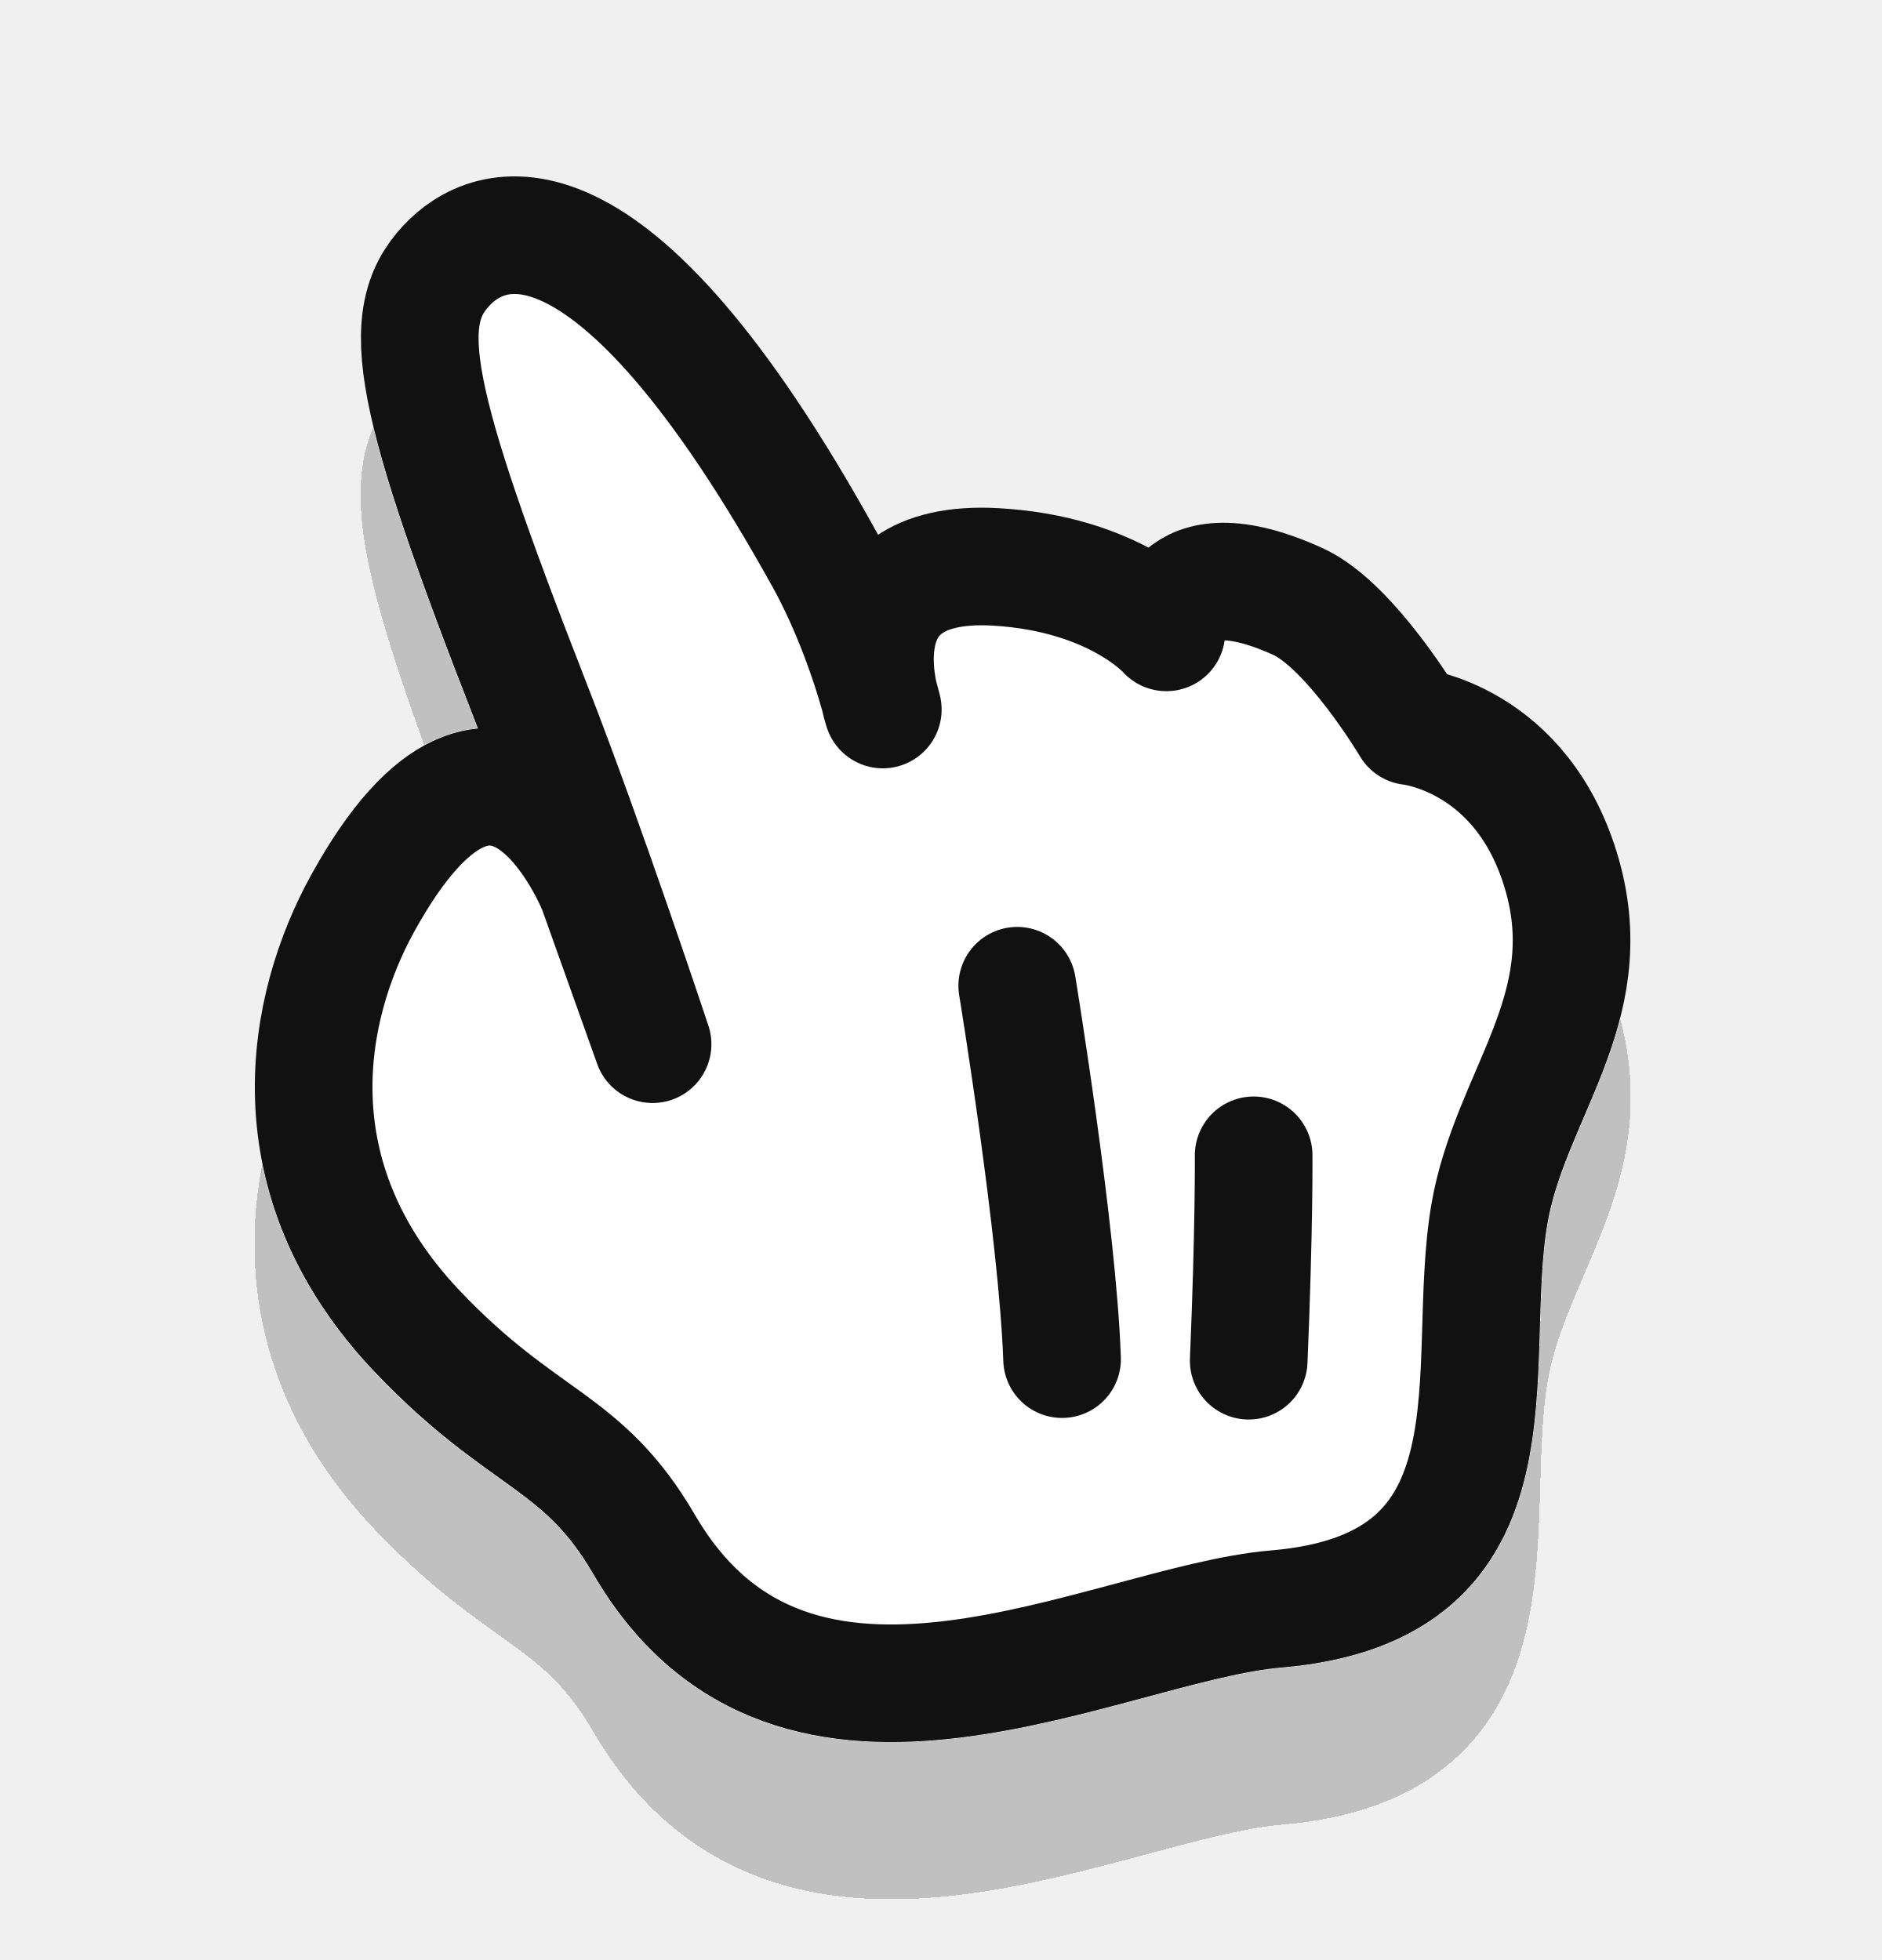
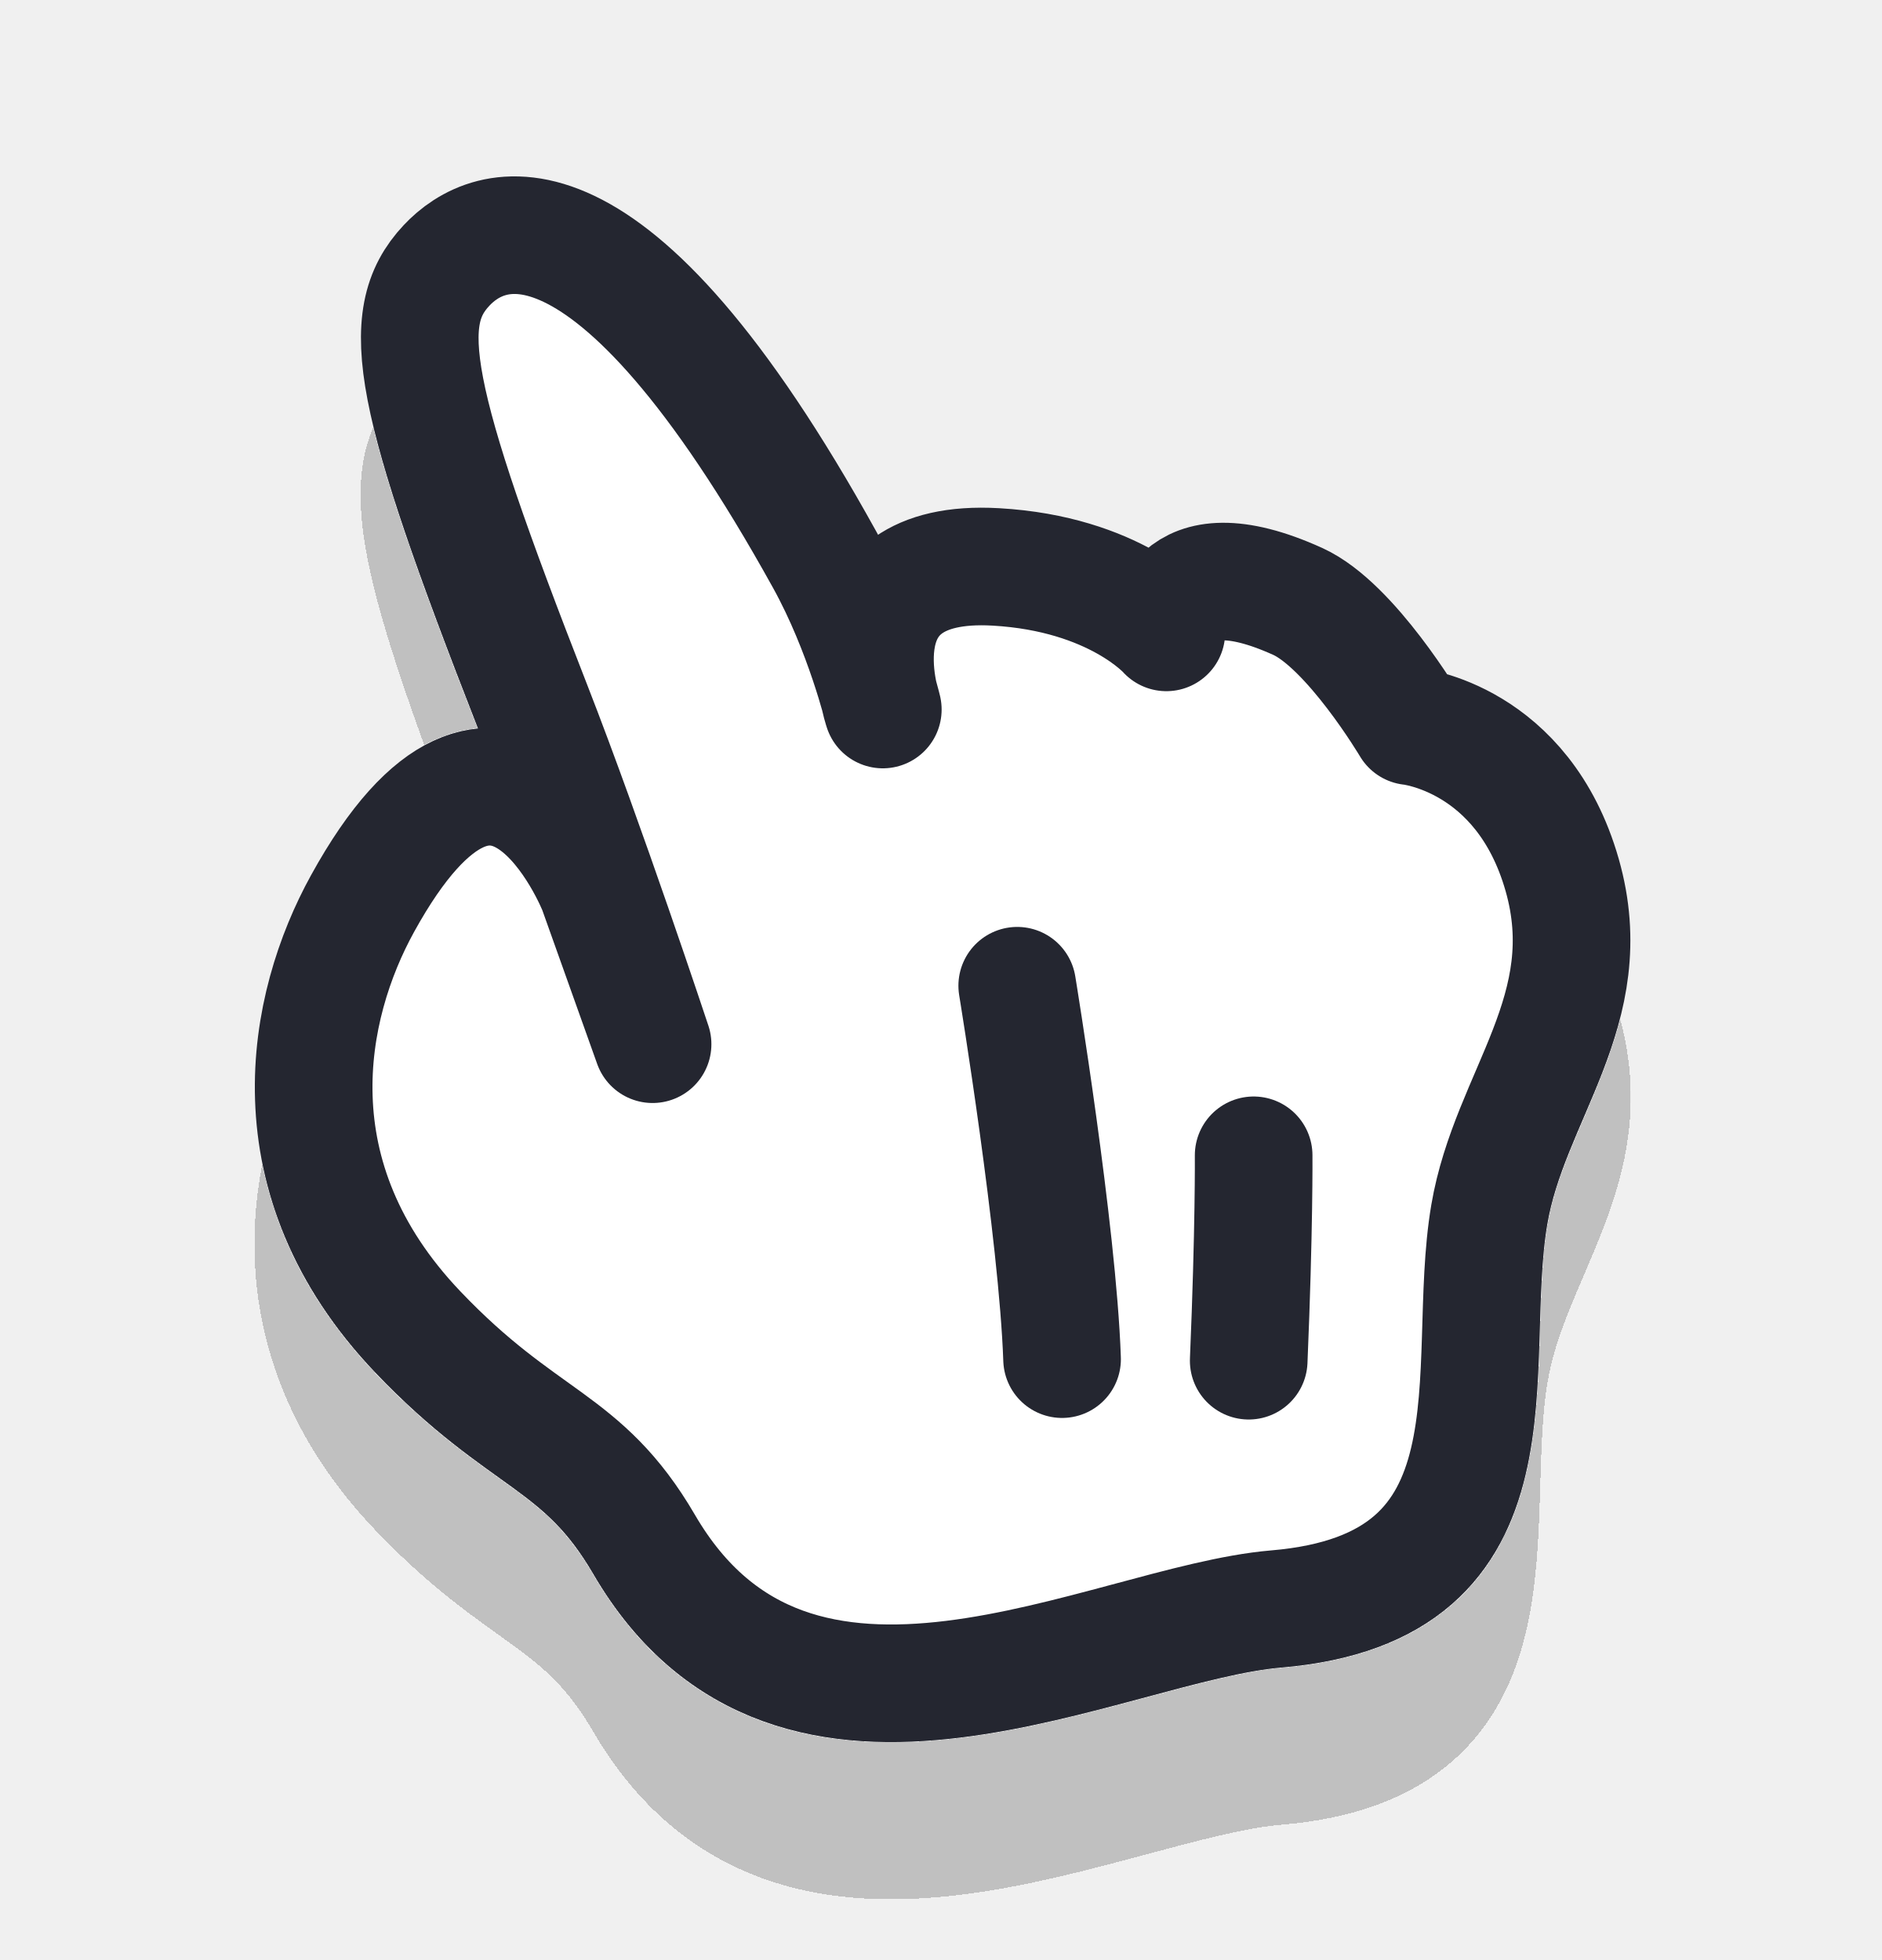
<svg xmlns="http://www.w3.org/2000/svg" width="24" height="25" viewBox="0 0 24 25" fill="none">
  <g filter="url(#filter0_d_540_1613)">
    <path fill-rule="evenodd" clip-rule="evenodd" d="M5.695 3.385C6.21 2.836 7.742 2.124 10.516 7.138C11.018 8.046 11.258 9.05 11.258 9.05C11.258 9.05 10.591 7.111 12.699 7.231C14.216 7.317 14.874 8.066 14.874 8.066C14.874 8.066 14.901 6.925 16.549 7.671C17.225 7.977 17.987 9.263 17.987 9.263C17.987 9.263 19.42 9.405 19.921 11.159C20.413 12.883 19.251 13.967 18.992 15.493C18.659 17.457 19.518 20.249 16.273 20.523C14.112 20.706 10.14 23.003 8.215 19.701C7.428 18.35 6.681 18.41 5.327 16.988C3.452 15.019 3.904 12.831 4.623 11.526C6.408 8.283 7.616 11.34 7.616 11.34L8.322 13.319C8.322 13.319 7.475 10.763 6.791 9.011C5.24 5.044 5.063 4.059 5.695 3.385Z" fill="white" />
-     <path fill-rule="evenodd" clip-rule="evenodd" d="M5.695 3.385C6.21 2.836 7.742 2.124 10.516 7.138C11.018 8.046 11.258 9.05 11.258 9.05C11.258 9.05 10.591 7.111 12.699 7.231C14.216 7.317 14.874 8.066 14.874 8.066C14.874 8.066 14.901 6.925 16.549 7.671C17.225 7.977 17.987 9.263 17.987 9.263C17.987 9.263 19.42 9.405 19.921 11.159C20.413 12.883 19.251 13.967 18.992 15.493C18.659 17.457 19.518 20.249 16.273 20.523C14.112 20.706 10.14 23.003 8.215 19.701C7.428 18.35 6.681 18.41 5.327 16.988C3.452 15.019 3.904 12.831 4.623 11.526C6.408 8.283 7.616 11.34 7.616 11.34L8.322 13.319C8.322 13.319 7.475 10.763 6.791 9.011C5.24 5.044 5.063 4.059 5.695 3.385Z" stroke="#111111" stroke-width="1.5" stroke-miterlimit="1.5" stroke-linecap="round" stroke-linejoin="round" />
+     <path fill-rule="evenodd" clip-rule="evenodd" d="M5.695 3.385C6.21 2.836 7.742 2.124 10.516 7.138C11.018 8.046 11.258 9.05 11.258 9.05C11.258 9.05 10.591 7.111 12.699 7.231C14.216 7.317 14.874 8.066 14.874 8.066C14.874 8.066 14.901 6.925 16.549 7.671C17.225 7.977 17.987 9.263 17.987 9.263C17.987 9.263 19.42 9.405 19.921 11.159C20.413 12.883 19.251 13.967 18.992 15.493C18.659 17.457 19.518 20.249 16.273 20.523C14.112 20.706 10.14 23.003 8.215 19.701C7.428 18.35 6.681 18.41 5.327 16.988C3.452 15.019 3.904 12.831 4.623 11.526C6.408 8.283 7.616 11.34 7.616 11.34L8.322 13.319C8.322 13.319 7.475 10.763 6.791 9.011C5.24 5.044 5.063 4.059 5.695 3.385Z" stroke="#242630" stroke-width="1.5" stroke-miterlimit="1.5" stroke-linecap="round" stroke-linejoin="round" />
  </g>
-   <path d="M12.972 12.573C12.972 12.573 13.488 15.712 13.544 17.336" stroke="#111111" stroke-width="1.5" stroke-miterlimit="1.5" stroke-linecap="round" stroke-linejoin="round" />
-   <path d="M15.987 14.736C15.987 14.736 15.995 15.673 15.924 17.356" stroke="#111111" stroke-width="1.5" stroke-miterlimit="1.5" stroke-linecap="round" stroke-linejoin="round" />
+   <path d="M12.972 12.573C12.972 12.573 13.488 15.712 13.544 17.336" stroke="#242630" stroke-width="1.5" stroke-miterlimit="1.5" stroke-linecap="round" stroke-linejoin="round" />
+   <path d="M15.987 14.736C15.987 14.736 15.995 15.673 15.924 17.356" stroke="#242630" stroke-width="1.5" stroke-miterlimit="1.5" stroke-linecap="round" stroke-linejoin="round" />
  <defs>
    <filter id="filter0_d_540_1613" x="3.25" y="2.25" width="17.541" height="21.97" filterUnits="userSpaceOnUse" color-interpolation-filters="sRGB">
      <feFlood flood-opacity="0" result="BackgroundImageFix" />
      <feColorMatrix in="SourceAlpha" type="matrix" values="0 0 0 0 0 0 0 0 0 0 0 0 0 0 0 0 0 0 127 0" result="hardAlpha" />
      <feOffset dy="2" />
      <feComposite in2="hardAlpha" operator="out" />
      <feColorMatrix type="matrix" values="0 0 0 0 0 0 0 0 0 0 0 0 0 0 0 0 0 0 0.2 0" />
      <feBlend mode="normal" in2="BackgroundImageFix" result="effect1_dropShadow_540_1613" />
      <feBlend mode="normal" in="SourceGraphic" in2="effect1_dropShadow_540_1613" result="shape" />
    </filter>
  </defs>
</svg>
